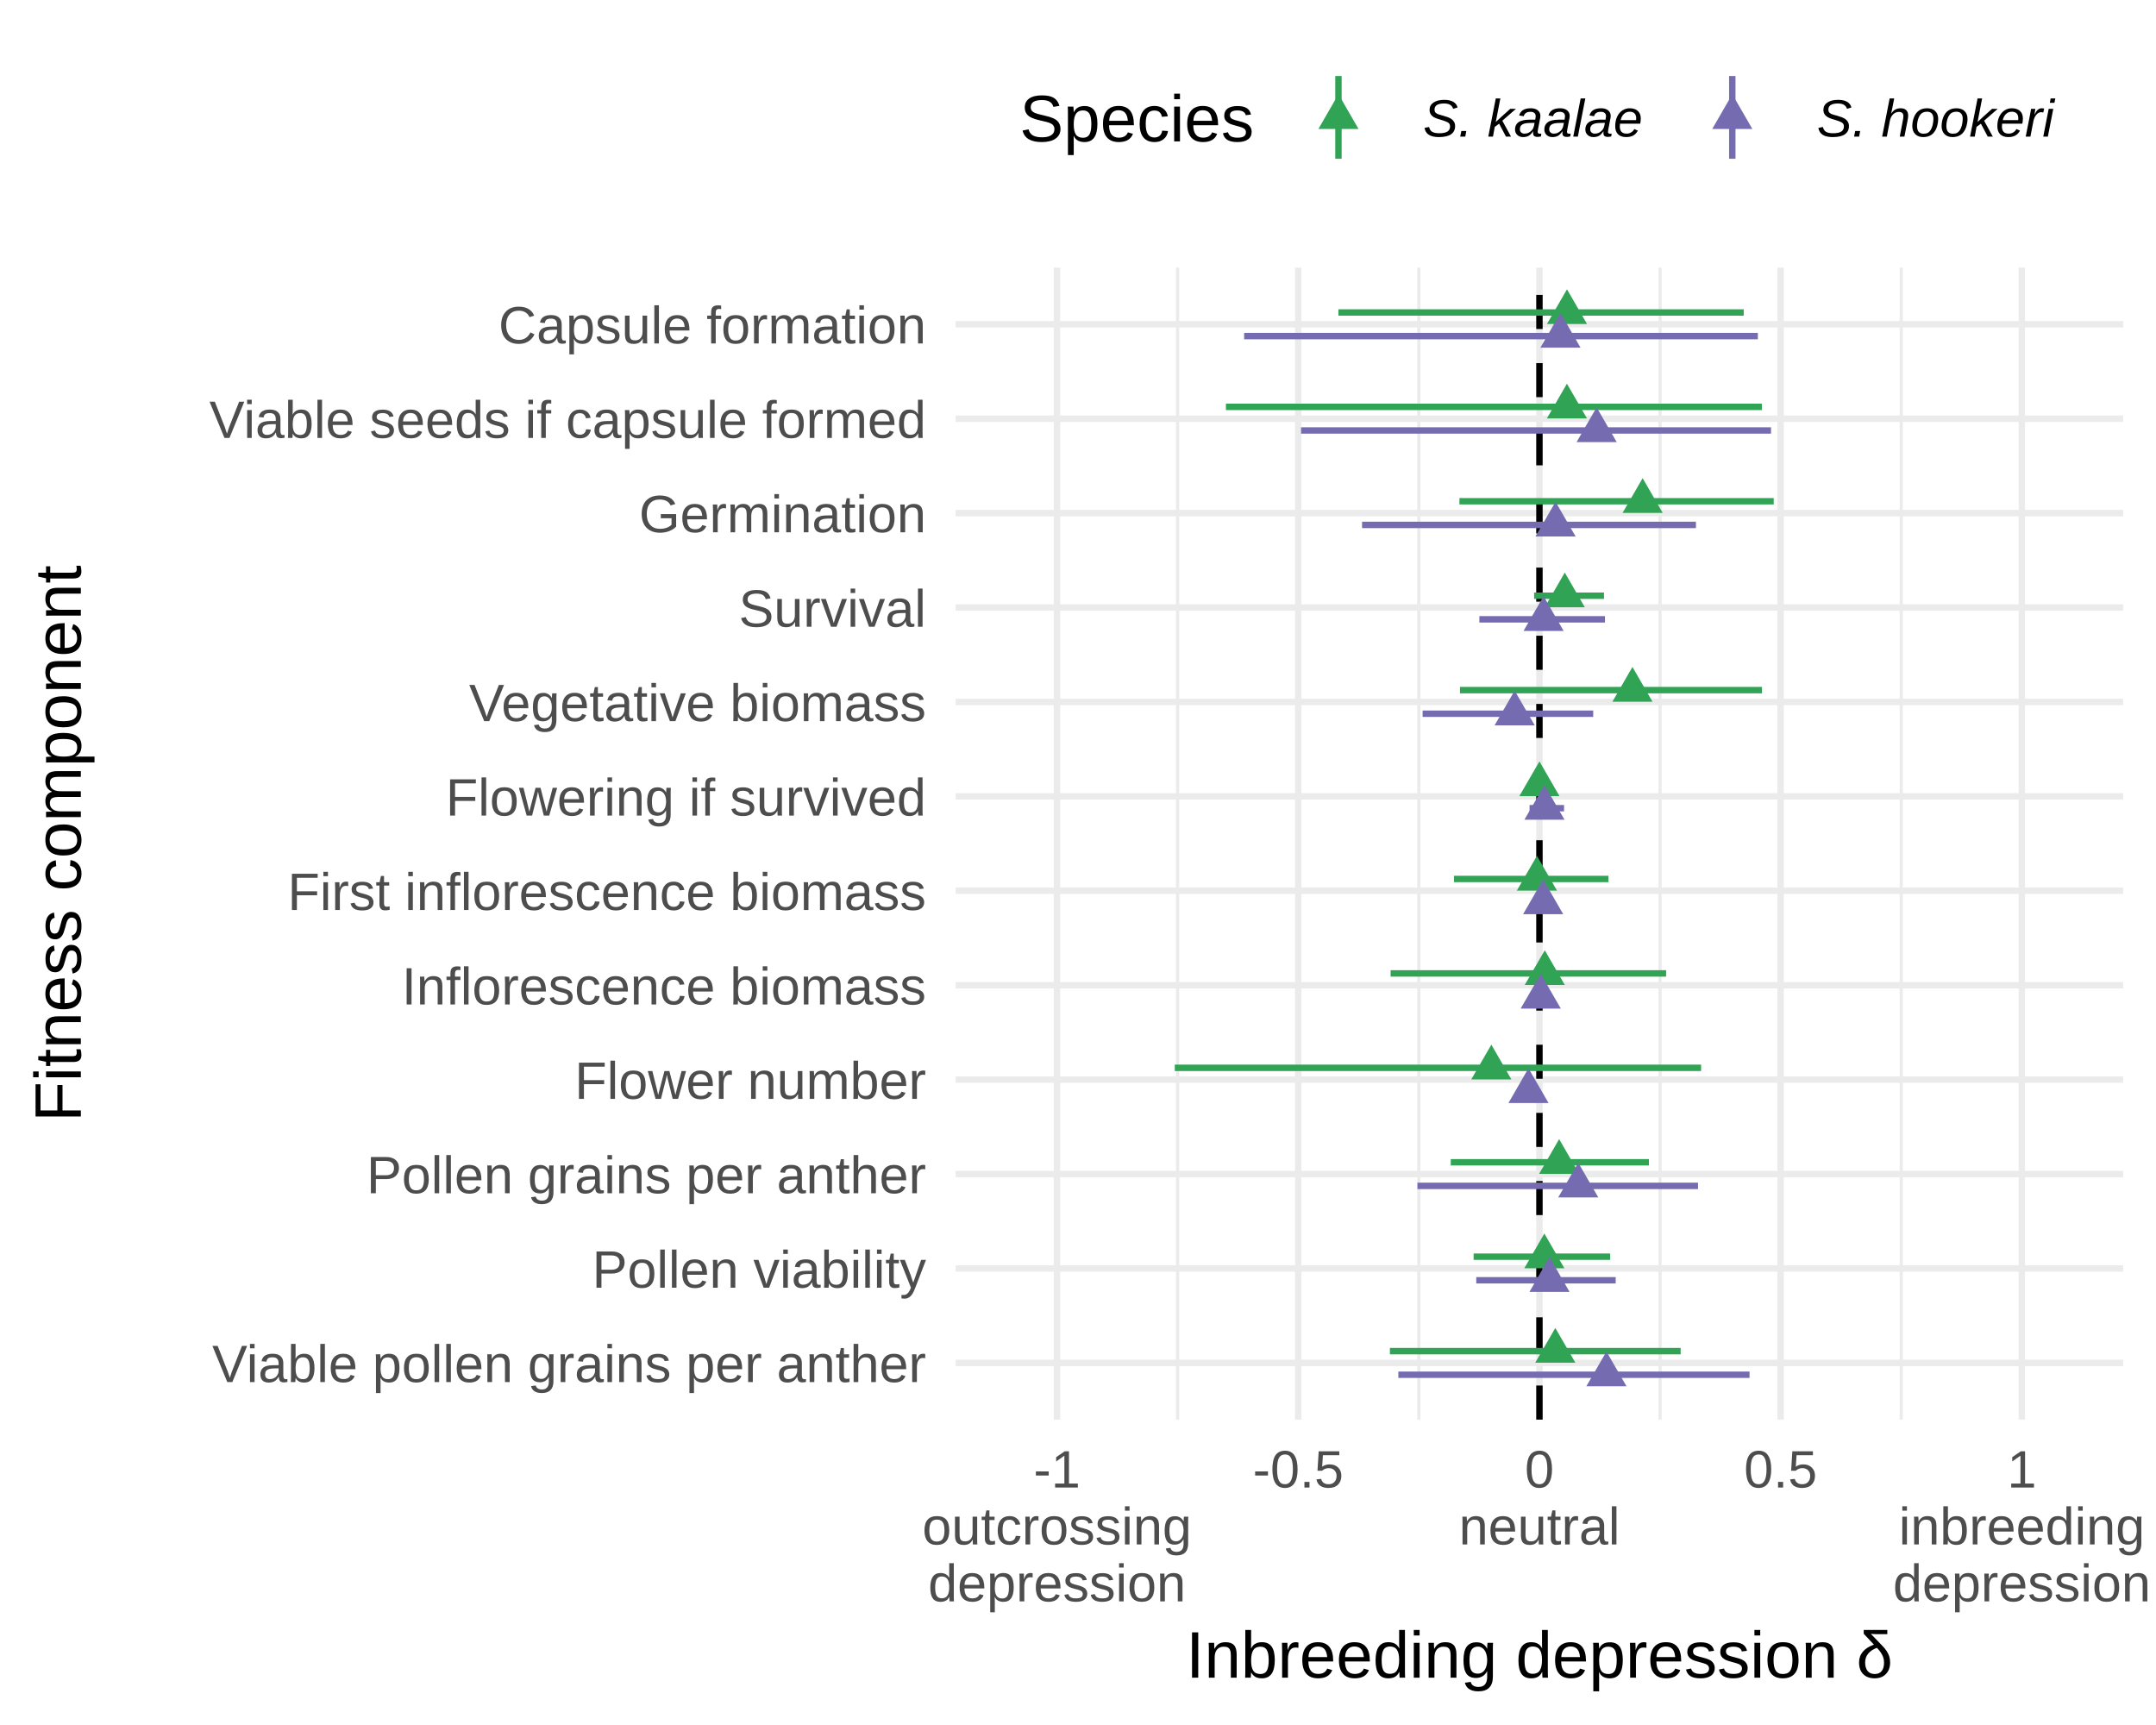
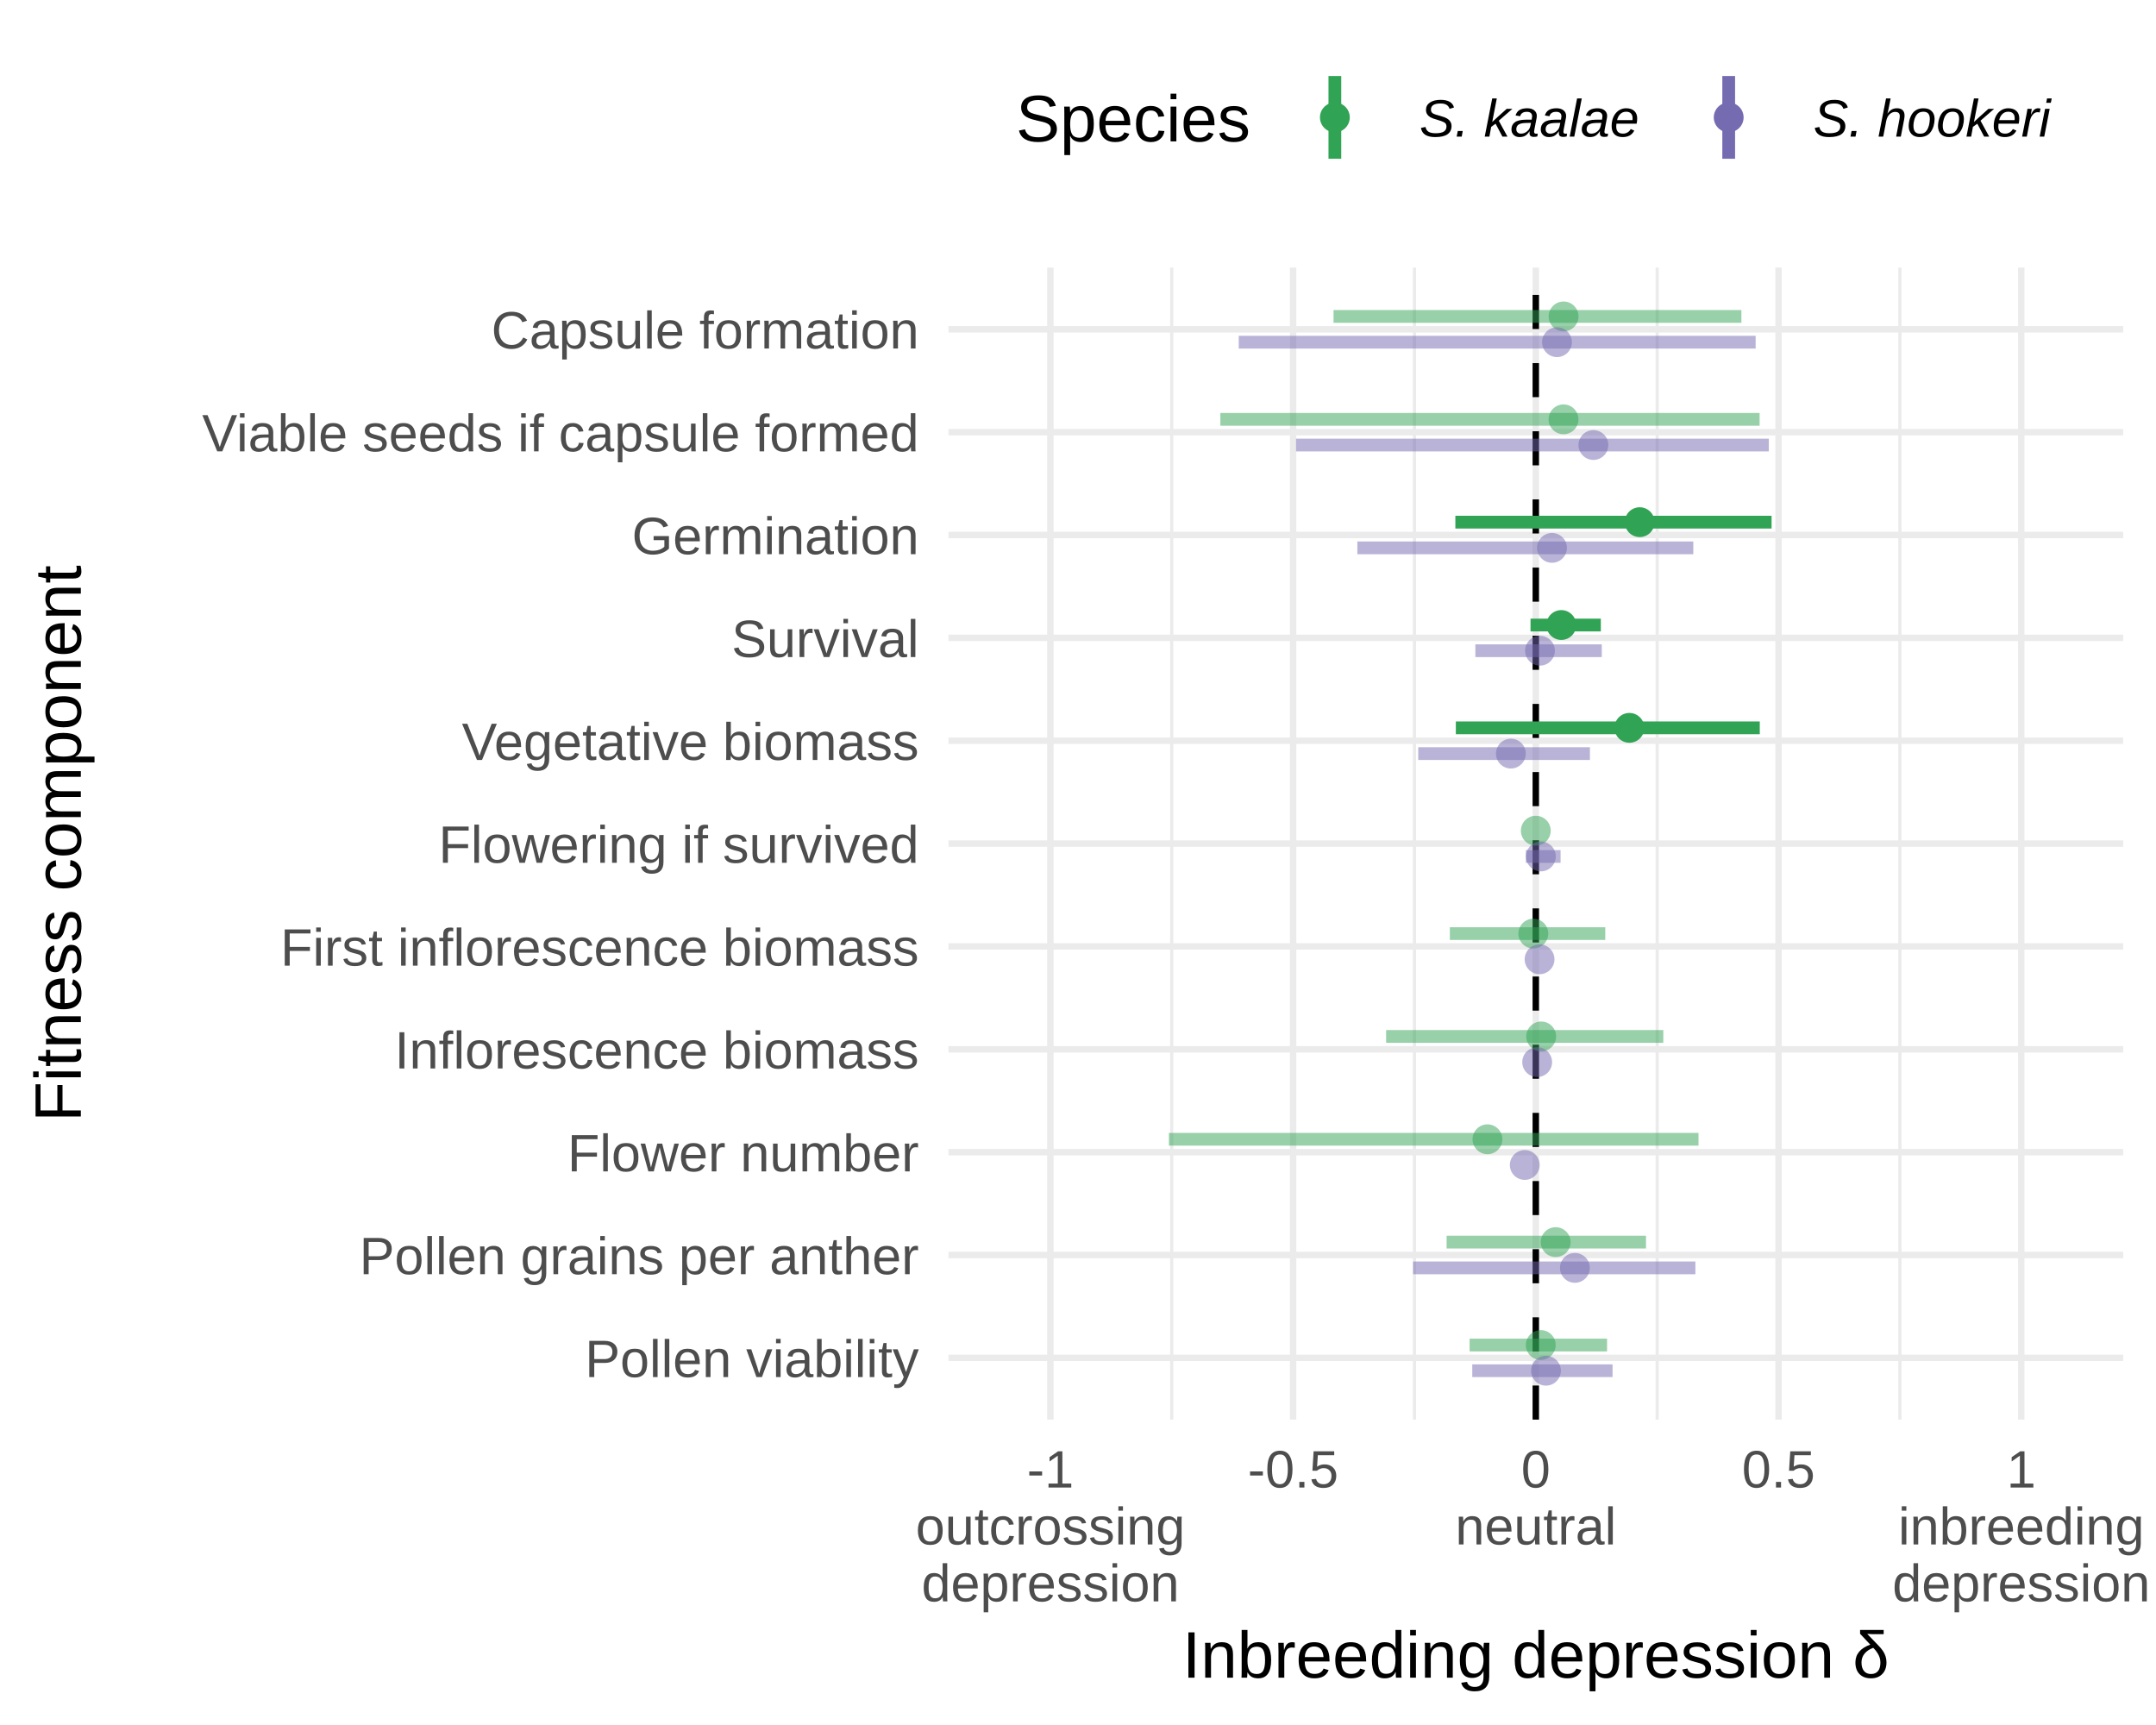
<svg xmlns="http://www.w3.org/2000/svg" class="svglite" width="360.00pt" height="288.00pt" viewBox="0 0 360.00 288.00">
  <defs>
    <style type="text/css">
    .svglite line, .svglite polyline, .svglite polygon, .svglite path, .svglite rect, .svglite circle {
      fill: none;
      stroke: #000000;
      stroke-linecap: round;
      stroke-linejoin: round;
      stroke-miterlimit: 10.00;
    }
  </style>
  </defs>
  <rect width="100%" height="100%" style="stroke: none; fill: #FFFFFF;" />
  <defs>
    <clipPath id="cpMC4wMHwzNjAuMDB8MC4wMHwyODguMDA=">
      <rect x="0.00" y="0.00" width="360.00" height="288.00" />
    </clipPath>
  </defs>
  <g clip-path="url(#cpMC4wMHwzNjAuMDB8MC4wMHwyODguMDA=)">
</g>
  <defs>
-     <clipPath id="cpMTU5LjU3fDM1NC41Mnw0NC42OHwyMzcuMDE=">
-       <rect x="159.57" y="44.68" width="194.95" height="192.33" />
+     <clipPath id="cpMTU4LjM3fDM1NC41Mnw0NC42OHwyMzcuMDE=">
+       <rect x="158.37" y="44.68" width="196.15" height="192.33" />
    </clipPath>
  </defs>
-   <g clip-path="url(#cpMTU5LjU3fDM1NC41Mnw0NC42OHwyMzcuMDE=)">
-     <polyline points="196.63,237.01 196.63,44.68 " style="stroke-width: 0.53; stroke: #EBEBEB; stroke-linecap: butt;" />
-     <polyline points="236.91,237.01 236.91,44.68 " style="stroke-width: 0.53; stroke: #EBEBEB; stroke-linecap: butt;" />
-     <polyline points="277.19,237.01 277.19,44.68 " style="stroke-width: 0.53; stroke: #EBEBEB; stroke-linecap: butt;" />
-     <polyline points="317.46,237.01 317.46,44.68 " style="stroke-width: 0.53; stroke: #EBEBEB; stroke-linecap: butt;" />
-     <polyline points="159.57,227.55 354.52,227.55 " style="stroke-width: 1.07; stroke: #EBEBEB; stroke-linecap: butt;" />
-     <polyline points="159.57,211.78 354.52,211.78 " style="stroke-width: 1.07; stroke: #EBEBEB; stroke-linecap: butt;" />
-     <polyline points="159.57,196.02 354.52,196.02 " style="stroke-width: 1.07; stroke: #EBEBEB; stroke-linecap: butt;" />
-     <polyline points="159.57,180.25 354.52,180.25 " style="stroke-width: 1.07; stroke: #EBEBEB; stroke-linecap: butt;" />
-     <polyline points="159.57,164.49 354.52,164.49 " style="stroke-width: 1.07; stroke: #EBEBEB; stroke-linecap: butt;" />
-     <polyline points="159.57,148.72 354.52,148.72 " style="stroke-width: 1.07; stroke: #EBEBEB; stroke-linecap: butt;" />
-     <polyline points="159.57,132.96 354.52,132.96 " style="stroke-width: 1.07; stroke: #EBEBEB; stroke-linecap: butt;" />
-     <polyline points="159.57,117.19 354.52,117.19 " style="stroke-width: 1.07; stroke: #EBEBEB; stroke-linecap: butt;" />
-     <polyline points="159.57,101.43 354.52,101.43 " style="stroke-width: 1.07; stroke: #EBEBEB; stroke-linecap: butt;" />
-     <polyline points="159.57,85.67 354.52,85.67 " style="stroke-width: 1.07; stroke: #EBEBEB; stroke-linecap: butt;" />
-     <polyline points="159.57,69.90 354.52,69.90 " style="stroke-width: 1.07; stroke: #EBEBEB; stroke-linecap: butt;" />
-     <polyline points="159.57,54.14 354.52,54.14 " style="stroke-width: 1.07; stroke: #EBEBEB; stroke-linecap: butt;" />
-     <polyline points="176.49,237.01 176.49,44.68 " style="stroke-width: 1.07; stroke: #EBEBEB; stroke-linecap: butt;" />
-     <polyline points="216.77,237.01 216.77,44.68 " style="stroke-width: 1.07; stroke: #EBEBEB; stroke-linecap: butt;" />
-     <polyline points="257.05,237.01 257.05,44.68 " style="stroke-width: 1.07; stroke: #EBEBEB; stroke-linecap: butt;" />
-     <polyline points="297.32,237.01 297.32,44.68 " style="stroke-width: 1.07; stroke: #EBEBEB; stroke-linecap: butt;" />
-     <polyline points="337.60,237.01 337.60,44.68 " style="stroke-width: 1.07; stroke: #EBEBEB; stroke-linecap: butt;" />
-     <line x1="257.05" y1="237.01" x2="257.05" y2="44.68" style="stroke-width: 1.07; stroke-dasharray: 5.69,5.69; stroke-linecap: butt;" />
-     <line x1="223.48" y1="52.17" x2="291.16" y2="52.17" style="stroke-width: 1.07; stroke: #31A354; stroke-linecap: butt;" />
-     <line x1="207.74" y1="56.11" x2="293.52" y2="56.11" style="stroke-width: 1.07; stroke: #756BB1; stroke-linecap: butt;" />
-     <line x1="204.70" y1="67.93" x2="294.19" y2="67.93" style="stroke-width: 1.07; stroke: #31A354; stroke-linecap: butt;" />
-     <line x1="217.25" y1="71.87" x2="295.72" y2="71.87" style="stroke-width: 1.07; stroke: #756BB1; stroke-linecap: butt;" />
-     <line x1="243.69" y1="83.69" x2="296.17" y2="83.69" style="stroke-width: 1.07; stroke: #31A354; stroke-linecap: butt;" />
-     <line x1="227.43" y1="87.64" x2="283.18" y2="87.64" style="stroke-width: 1.07; stroke: #756BB1; stroke-linecap: butt;" />
-     <line x1="256.16" y1="99.46" x2="267.83" y2="99.46" style="stroke-width: 1.07; stroke: #31A354; stroke-linecap: butt;" />
-     <line x1="247.02" y1="103.40" x2="267.99" y2="103.40" style="stroke-width: 1.07; stroke: #756BB1; stroke-linecap: butt;" />
-     <line x1="243.78" y1="115.22" x2="294.21" y2="115.22" style="stroke-width: 1.07; stroke: #31A354; stroke-linecap: butt;" />
-     <line x1="237.54" y1="119.16" x2="266.03" y2="119.16" style="stroke-width: 1.07; stroke: #756BB1; stroke-linecap: butt;" />
-     <line x1="255.40" y1="134.93" x2="261.16" y2="134.93" style="stroke-width: 1.07; stroke: #756BB1; stroke-linecap: butt;" />
-     <line x1="242.78" y1="146.75" x2="268.57" y2="146.75" style="stroke-width: 1.07; stroke: #31A354; stroke-linecap: butt;" />
-     <line x1="232.20" y1="162.52" x2="278.20" y2="162.52" style="stroke-width: 1.07; stroke: #31A354; stroke-linecap: butt;" />
-     <line x1="196.16" y1="178.28" x2="284.04" y2="178.28" style="stroke-width: 1.07; stroke: #31A354; stroke-linecap: butt;" />
-     <line x1="242.24" y1="194.05" x2="275.33" y2="194.05" style="stroke-width: 1.07; stroke: #31A354; stroke-linecap: butt;" />
-     <line x1="236.68" y1="197.99" x2="283.53" y2="197.99" style="stroke-width: 1.07; stroke: #756BB1; stroke-linecap: butt;" />
-     <line x1="246.06" y1="209.81" x2="268.86" y2="209.81" style="stroke-width: 1.07; stroke: #31A354; stroke-linecap: butt;" />
-     <line x1="246.50" y1="213.75" x2="269.78" y2="213.75" style="stroke-width: 1.07; stroke: #756BB1; stroke-linecap: butt;" />
-     <line x1="232.08" y1="225.58" x2="280.63" y2="225.58" style="stroke-width: 1.07; stroke: #31A354; stroke-linecap: butt;" />
-     <line x1="233.49" y1="229.52" x2="292.13" y2="229.52" style="stroke-width: 1.07; stroke: #756BB1; stroke-linecap: butt;" />
-     <polygon points="261.65,48.30 265.00,54.10 258.30,54.10 " style="stroke-width: 0.71; stroke: none; fill: #31A354;" />
-     <polygon points="260.56,52.24 263.91,58.04 257.21,58.04 " style="stroke-width: 0.71; stroke: none; fill: #756BB1;" />
-     <polygon points="261.64,64.06 264.99,69.86 258.29,69.86 " style="stroke-width: 0.71; stroke: none; fill: #31A354;" />
-     <polygon points="266.60,68.00 269.95,73.81 263.25,73.81 " style="stroke-width: 0.71; stroke: none; fill: #756BB1;" />
-     <polygon points="274.28,79.83 277.63,85.63 270.93,85.63 " style="stroke-width: 0.71; stroke: none; fill: #31A354;" />
-     <polygon points="259.74,83.77 263.09,89.57 256.39,89.57 " style="stroke-width: 0.71; stroke: none; fill: #756BB1;" />
-     <polygon points="261.28,95.59 264.63,101.39 257.93,101.39 " style="stroke-width: 0.71; stroke: none; fill: #31A354;" />
-     <polygon points="257.74,99.53 261.09,105.34 254.39,105.34 " style="stroke-width: 0.71; stroke: none; fill: #756BB1;" />
-     <polygon points="272.58,111.35 275.93,117.16 269.23,117.16 " style="stroke-width: 0.71; stroke: none; fill: #31A354;" />
-     <polygon points="252.91,115.30 256.26,121.10 249.56,121.10 " style="stroke-width: 0.71; stroke: none; fill: #756BB1;" />
-     <polygon points="257.05,127.12 260.40,132.92 253.69,132.92 " style="stroke-width: 0.71; stroke: none; fill: #31A354;" />
-     <polygon points="257.89,131.06 261.24,136.86 254.54,136.86 " style="stroke-width: 0.71; stroke: none; fill: #756BB1;" />
-     <polygon points="256.63,142.88 259.98,148.69 253.28,148.69 " style="stroke-width: 0.71; stroke: none; fill: #31A354;" />
-     <polygon points="257.67,146.82 261.02,152.63 254.32,152.63 " style="stroke-width: 0.71; stroke: none; fill: #756BB1;" />
-     <polygon points="257.94,158.65 261.29,164.45 254.59,164.45 " style="stroke-width: 0.71; stroke: none; fill: #31A354;" />
-     <polygon points="257.27,162.59 260.62,168.39 253.91,168.39 " style="stroke-width: 0.71; stroke: none; fill: #756BB1;" />
-     <polygon points="249.02,174.41 252.37,180.22 245.66,180.22 " style="stroke-width: 0.71; stroke: none; fill: #31A354;" />
-     <polygon points="255.22,178.35 258.57,184.16 251.87,184.16 " style="stroke-width: 0.71; stroke: none; fill: #756BB1;" />
-     <polygon points="260.34,190.18 263.69,195.98 256.99,195.98 " style="stroke-width: 0.71; stroke: none; fill: #31A354;" />
-     <polygon points="263.53,194.12 266.88,199.92 260.18,199.92 " style="stroke-width: 0.71; stroke: none; fill: #756BB1;" />
-     <polygon points="257.87,205.94 261.22,211.75 254.52,211.75 " style="stroke-width: 0.71; stroke: none; fill: #31A354;" />
-     <polygon points="258.73,209.88 262.08,215.69 255.38,215.69 " style="stroke-width: 0.71; stroke: none; fill: #756BB1;" />
-     <polygon points="259.70,221.71 263.05,227.51 256.35,227.51 " style="stroke-width: 0.71; stroke: none; fill: #31A354;" />
-     <polygon points="268.24,225.65 271.59,231.45 264.88,231.45 " style="stroke-width: 0.71; stroke: none; fill: #756BB1;" />
+   <g clip-path="url(#cpMTU4LjM3fDM1NC41Mnw0NC42OHwyMzcuMDE=)">
+     <polyline points="195.65,237.01 195.65,44.68 " style="stroke-width: 0.53; stroke: #EBEBEB; stroke-linecap: butt;" />
+     <polyline points="236.18,237.01 236.18,44.68 " style="stroke-width: 0.53; stroke: #EBEBEB; stroke-linecap: butt;" />
+     <polyline points="276.71,237.01 276.71,44.68 " style="stroke-width: 0.53; stroke: #EBEBEB; stroke-linecap: butt;" />
+     <polyline points="317.24,237.01 317.24,44.68 " style="stroke-width: 0.53; stroke: #EBEBEB; stroke-linecap: butt;" />
+     <polyline points="158.37,226.70 354.52,226.70 " style="stroke-width: 1.07; stroke: #EBEBEB; stroke-linecap: butt;" />
+     <polyline points="158.37,209.53 354.52,209.53 " style="stroke-width: 1.07; stroke: #EBEBEB; stroke-linecap: butt;" />
+     <polyline points="158.37,192.36 354.52,192.36 " style="stroke-width: 1.07; stroke: #EBEBEB; stroke-linecap: butt;" />
+     <polyline points="158.37,175.19 354.52,175.19 " style="stroke-width: 1.07; stroke: #EBEBEB; stroke-linecap: butt;" />
+     <polyline points="158.37,158.01 354.52,158.01 " style="stroke-width: 1.07; stroke: #EBEBEB; stroke-linecap: butt;" />
+     <polyline points="158.37,140.84 354.52,140.84 " style="stroke-width: 1.07; stroke: #EBEBEB; stroke-linecap: butt;" />
+     <polyline points="158.37,123.67 354.52,123.67 " style="stroke-width: 1.07; stroke: #EBEBEB; stroke-linecap: butt;" />
+     <polyline points="158.37,106.50 354.52,106.50 " style="stroke-width: 1.07; stroke: #EBEBEB; stroke-linecap: butt;" />
+     <polyline points="158.37,89.32 354.52,89.32 " style="stroke-width: 1.07; stroke: #EBEBEB; stroke-linecap: butt;" />
+     <polyline points="158.37,72.15 354.52,72.15 " style="stroke-width: 1.07; stroke: #EBEBEB; stroke-linecap: butt;" />
+     <polyline points="158.37,54.98 354.52,54.98 " style="stroke-width: 1.07; stroke: #EBEBEB; stroke-linecap: butt;" />
+     <polyline points="175.39,237.01 175.39,44.68 " style="stroke-width: 1.07; stroke: #EBEBEB; stroke-linecap: butt;" />
+     <polyline points="215.92,237.01 215.92,44.68 " style="stroke-width: 1.07; stroke: #EBEBEB; stroke-linecap: butt;" />
+     <polyline points="256.44,237.01 256.44,44.68 " style="stroke-width: 1.07; stroke: #EBEBEB; stroke-linecap: butt;" />
+     <polyline points="296.97,237.01 296.97,44.68 " style="stroke-width: 1.07; stroke: #EBEBEB; stroke-linecap: butt;" />
+     <polyline points="337.50,237.01 337.50,44.68 " style="stroke-width: 1.07; stroke: #EBEBEB; stroke-linecap: butt;" />
+     <line x1="256.44" y1="237.01" x2="256.44" y2="44.68" style="stroke-width: 1.07; stroke-dasharray: 5.69,5.69; stroke-linecap: butt;" />
+     <line x1="222.67" y1="52.83" x2="290.77" y2="52.83" style="stroke-width: 2.13; stroke: #31A354; stroke-opacity: 0.50; stroke-linecap: butt;" />
+     <line x1="206.84" y1="57.13" x2="293.15" y2="57.13" style="stroke-width: 2.13; stroke: #756BB1; stroke-opacity: 0.50; stroke-linecap: butt;" />
+     <line x1="203.77" y1="70.01" x2="293.81" y2="70.01" style="stroke-width: 2.13; stroke: #31A354; stroke-opacity: 0.50; stroke-linecap: butt;" />
+     <line x1="216.41" y1="74.30" x2="295.35" y2="74.30" style="stroke-width: 2.13; stroke: #756BB1; stroke-opacity: 0.50; stroke-linecap: butt;" />
+     <line x1="243.01" y1="87.18" x2="295.81" y2="87.18" style="stroke-width: 2.13; stroke: #31A354; stroke-linecap: butt;" />
+     <line x1="226.65" y1="91.47" x2="282.74" y2="91.47" style="stroke-width: 2.13; stroke: #756BB1; stroke-opacity: 0.50; stroke-linecap: butt;" />
+     <line x1="255.56" y1="104.35" x2="267.30" y2="104.35" style="stroke-width: 2.13; stroke: #31A354; stroke-linecap: butt;" />
+     <line x1="246.35" y1="108.64" x2="267.46" y2="108.64" style="stroke-width: 2.13; stroke: #756BB1; stroke-opacity: 0.50; stroke-linecap: butt;" />
+     <line x1="243.09" y1="121.52" x2="293.84" y2="121.52" style="stroke-width: 2.13; stroke: #31A354; stroke-linecap: butt;" />
+     <line x1="236.81" y1="125.82" x2="265.48" y2="125.82" style="stroke-width: 2.13; stroke: #756BB1; stroke-opacity: 0.50; stroke-linecap: butt;" />
+     <line x1="254.79" y1="142.99" x2="260.58" y2="142.99" style="stroke-width: 2.13; stroke: #756BB1; stroke-opacity: 0.50; stroke-linecap: butt;" />
+     <line x1="242.09" y1="155.87" x2="268.04" y2="155.87" style="stroke-width: 2.13; stroke: #31A354; stroke-opacity: 0.50; stroke-linecap: butt;" />
+     <line x1="231.45" y1="173.04" x2="277.73" y2="173.04" style="stroke-width: 2.13; stroke: #31A354; stroke-opacity: 0.50; stroke-linecap: butt;" />
+     <line x1="195.18" y1="190.21" x2="283.61" y2="190.21" style="stroke-width: 2.13; stroke: #31A354; stroke-opacity: 0.50; stroke-linecap: butt;" />
+     <line x1="241.55" y1="207.38" x2="274.84" y2="207.38" style="stroke-width: 2.13; stroke: #31A354; stroke-opacity: 0.50; stroke-linecap: butt;" />
+     <line x1="235.95" y1="211.68" x2="283.09" y2="211.68" style="stroke-width: 2.13; stroke: #756BB1; stroke-opacity: 0.50; stroke-linecap: butt;" />
+     <line x1="245.39" y1="224.56" x2="268.34" y2="224.56" style="stroke-width: 2.13; stroke: #31A354; stroke-opacity: 0.50; stroke-linecap: butt;" />
+     <line x1="245.83" y1="228.85" x2="269.26" y2="228.85" style="stroke-width: 2.13; stroke: #756BB1; stroke-opacity: 0.50; stroke-linecap: butt;" />
+     <circle cx="261.08" cy="52.83" r="2.49" style="stroke-width: 0.71; stroke: none; fill: #31A354; fill-opacity: 0.50;" />
+     <circle cx="259.98" cy="57.13" r="2.49" style="stroke-width: 0.71; stroke: none; fill: #756BB1; fill-opacity: 0.50;" />
+     <circle cx="261.07" cy="70.01" r="2.49" style="stroke-width: 0.71; stroke: none; fill: #31A354; fill-opacity: 0.50;" />
+     <circle cx="266.06" cy="74.30" r="2.49" style="stroke-width: 0.71; stroke: none; fill: #756BB1; fill-opacity: 0.50;" />
+     <circle cx="273.79" cy="87.18" r="2.49" style="stroke-width: 0.71; stroke: none; fill: #31A354;" />
+     <circle cx="259.15" cy="91.47" r="2.49" style="stroke-width: 0.71; stroke: none; fill: #756BB1; fill-opacity: 0.50;" />
+     <circle cx="260.70" cy="104.35" r="2.49" style="stroke-width: 0.71; stroke: none; fill: #31A354;" />
+     <circle cx="257.14" cy="108.64" r="2.49" style="stroke-width: 0.71; stroke: none; fill: #756BB1; fill-opacity: 0.50;" />
+     <circle cx="272.07" cy="121.52" r="2.49" style="stroke-width: 0.71; stroke: none; fill: #31A354;" />
+     <circle cx="252.28" cy="125.82" r="2.49" style="stroke-width: 0.71; stroke: none; fill: #756BB1; fill-opacity: 0.50;" />
+     <circle cx="256.44" cy="138.69" r="2.49" style="stroke-width: 0.71; stroke: none; fill: #31A354; fill-opacity: 0.50;" />
+     <circle cx="257.29" cy="142.99" r="2.49" style="stroke-width: 0.71; stroke: none; fill: #756BB1; fill-opacity: 0.50;" />
+     <circle cx="256.03" cy="155.87" r="2.49" style="stroke-width: 0.71; stroke: none; fill: #31A354; fill-opacity: 0.50;" />
+     <circle cx="257.07" cy="160.16" r="2.49" style="stroke-width: 0.71; stroke: none; fill: #756BB1; fill-opacity: 0.50;" />
+     <circle cx="257.34" cy="173.04" r="2.49" style="stroke-width: 0.71; stroke: none; fill: #31A354; fill-opacity: 0.50;" />
+     <circle cx="256.67" cy="177.33" r="2.49" style="stroke-width: 0.71; stroke: none; fill: #756BB1; fill-opacity: 0.50;" />
+     <circle cx="248.37" cy="190.21" r="2.49" style="stroke-width: 0.71; stroke: none; fill: #31A354; fill-opacity: 0.50;" />
+     <circle cx="254.60" cy="194.50" r="2.49" style="stroke-width: 0.71; stroke: none; fill: #756BB1; fill-opacity: 0.50;" />
+     <circle cx="259.76" cy="207.38" r="2.49" style="stroke-width: 0.71; stroke: none; fill: #31A354; fill-opacity: 0.50;" />
+     <circle cx="262.97" cy="211.68" r="2.49" style="stroke-width: 0.71; stroke: none; fill: #756BB1; fill-opacity: 0.50;" />
+     <circle cx="257.27" cy="224.56" r="2.49" style="stroke-width: 0.71; stroke: none; fill: #31A354; fill-opacity: 0.50;" />
+     <circle cx="258.14" cy="228.85" r="2.49" style="stroke-width: 0.71; stroke: none; fill: #756BB1; fill-opacity: 0.50;" />
  </g>
  <g clip-path="url(#cpMC4wMHwzNjAuMDB8MC4wMHwyODguMDA=)">
-     <text x="154.64" y="230.75" text-anchor="end" style="font-size: 8.80px; fill: #4D4D4D; font-family: Arial;">Viable pollen grains per anther</text>
-     <text x="154.64" y="214.99" text-anchor="end" style="font-size: 8.80px; fill: #4D4D4D; font-family: Arial;">Pollen viability</text>
-     <text x="154.64" y="199.22" text-anchor="end" style="font-size: 8.80px; fill: #4D4D4D; font-family: Arial;">Pollen grains per anther</text>
-     <text x="154.64" y="183.46" text-anchor="end" style="font-size: 8.80px; fill: #4D4D4D; font-family: Arial;">Flower number</text>
-     <text x="154.64" y="167.70" text-anchor="end" style="font-size: 8.80px; fill: #4D4D4D; font-family: Arial;">Inflorescence biomass</text>
-     <text x="154.64" y="151.93" text-anchor="end" style="font-size: 8.80px; fill: #4D4D4D; font-family: Arial;">First inflorescence biomass</text>
-     <text x="154.64" y="136.17" text-anchor="end" style="font-size: 8.80px; fill: #4D4D4D; font-family: Arial;">Flowering if survived</text>
-     <text x="154.64" y="120.40" text-anchor="end" style="font-size: 8.80px; fill: #4D4D4D; font-family: Arial;">Vegetative biomass</text>
-     <text x="154.64" y="104.64" text-anchor="end" style="font-size: 8.80px; fill: #4D4D4D; font-family: Arial;">Survival</text>
-     <text x="154.64" y="88.87" text-anchor="end" style="font-size: 8.80px; fill: #4D4D4D; font-family: Arial;">Germination</text>
-     <text x="154.64" y="73.11" text-anchor="end" style="font-size: 8.80px; fill: #4D4D4D; font-family: Arial;">Viable seeds if capsule formed</text>
-     <text x="154.64" y="57.34" text-anchor="end" style="font-size: 8.80px; fill: #4D4D4D; font-family: Arial;">Capsule formation</text>
-     <text x="176.49" y="248.35" text-anchor="middle" style="font-size: 8.80px; fill: #4D4D4D; font-family: Arial;">-1</text>
-     <text x="176.49" y="257.86" text-anchor="middle" style="font-size: 8.80px; fill: #4D4D4D; font-family: Arial;">outcrossing</text>
-     <text x="176.49" y="267.36" text-anchor="middle" style="font-size: 8.80px; fill: #4D4D4D; font-family: Arial;">depression</text>
-     <text x="216.77" y="248.35" text-anchor="middle" style="font-size: 8.80px; fill: #4D4D4D; font-family: Arial;">-0.5</text>
-     <text x="257.05" y="248.35" text-anchor="middle" style="font-size: 8.80px; fill: #4D4D4D; font-family: Arial;">0</text>
-     <text x="257.05" y="257.86" text-anchor="middle" style="font-size: 8.80px; fill: #4D4D4D; font-family: Arial;">neutral</text>
-     <text x="297.32" y="248.35" text-anchor="middle" style="font-size: 8.80px; fill: #4D4D4D; font-family: Arial;">0.5</text>
-     <text x="337.60" y="248.35" text-anchor="middle" style="font-size: 8.80px; fill: #4D4D4D; font-family: Arial;">1</text>
-     <text x="337.60" y="257.86" text-anchor="middle" style="font-size: 8.80px; fill: #4D4D4D; font-family: Arial;">inbreeding</text>
-     <text x="337.60" y="267.36" text-anchor="middle" style="font-size: 8.80px; fill: #4D4D4D; font-family: Arial;">depression</text>
-     <text x="257.05" y="280.10" text-anchor="middle" style="font-size: 11.00px; font-family: Arial;">Inbreeding depression δ</text>
+     <text x="153.44" y="229.91" text-anchor="end" style="font-size: 8.80px; fill: #4D4D4D; font-family: Arial;">Pollen viability</text>
+     <text x="153.44" y="212.74" text-anchor="end" style="font-size: 8.80px; fill: #4D4D4D; font-family: Arial;">Pollen grains per anther</text>
+     <text x="153.44" y="195.57" text-anchor="end" style="font-size: 8.80px; fill: #4D4D4D; font-family: Arial;">Flower number</text>
+     <text x="153.44" y="178.39" text-anchor="end" style="font-size: 8.80px; fill: #4D4D4D; font-family: Arial;">Inflorescence biomass</text>
+     <text x="153.44" y="161.22" text-anchor="end" style="font-size: 8.80px; fill: #4D4D4D; font-family: Arial;">First inflorescence biomass</text>
+     <text x="153.44" y="144.05" text-anchor="end" style="font-size: 8.80px; fill: #4D4D4D; font-family: Arial;">Flowering if survived</text>
+     <text x="153.44" y="126.88" text-anchor="end" style="font-size: 8.80px; fill: #4D4D4D; font-family: Arial;">Vegetative biomass</text>
+     <text x="153.44" y="109.70" text-anchor="end" style="font-size: 8.80px; fill: #4D4D4D; font-family: Arial;">Survival</text>
+     <text x="153.44" y="92.53" text-anchor="end" style="font-size: 8.80px; fill: #4D4D4D; font-family: Arial;">Germination</text>
+     <text x="153.44" y="75.36" text-anchor="end" style="font-size: 8.80px; fill: #4D4D4D; font-family: Arial;">Viable seeds if capsule formed</text>
+     <text x="153.44" y="58.19" text-anchor="end" style="font-size: 8.80px; fill: #4D4D4D; font-family: Arial;">Capsule formation</text>
+     <text x="175.39" y="248.35" text-anchor="middle" style="font-size: 8.80px; fill: #4D4D4D; font-family: Arial;">-1</text>
+     <text x="175.39" y="257.86" text-anchor="middle" style="font-size: 8.80px; fill: #4D4D4D; font-family: Arial;">outcrossing</text>
+     <text x="175.39" y="267.36" text-anchor="middle" style="font-size: 8.80px; fill: #4D4D4D; font-family: Arial;">depression</text>
+     <text x="215.92" y="248.35" text-anchor="middle" style="font-size: 8.80px; fill: #4D4D4D; font-family: Arial;">-0.5</text>
+     <text x="256.44" y="248.35" text-anchor="middle" style="font-size: 8.80px; fill: #4D4D4D; font-family: Arial;">0</text>
+     <text x="256.44" y="257.86" text-anchor="middle" style="font-size: 8.80px; fill: #4D4D4D; font-family: Arial;">neutral</text>
+     <text x="296.97" y="248.35" text-anchor="middle" style="font-size: 8.80px; fill: #4D4D4D; font-family: Arial;">0.5</text>
+     <text x="337.50" y="248.35" text-anchor="middle" style="font-size: 8.80px; fill: #4D4D4D; font-family: Arial;">1</text>
+     <text x="337.50" y="257.86" text-anchor="middle" style="font-size: 8.80px; fill: #4D4D4D; font-family: Arial;">inbreeding</text>
+     <text x="337.50" y="267.36" text-anchor="middle" style="font-size: 8.80px; fill: #4D4D4D; font-family: Arial;">depression</text>
+     <text x="256.44" y="280.10" text-anchor="middle" style="font-size: 11.00px; font-family: Arial;">Inbreeding depression δ</text>
    <text transform="translate(13.50,140.84) rotate(-90)" text-anchor="middle" style="font-size: 11.00px; font-family: Arial;">Fitness component</text>
-     <text x="170.25" y="23.61" style="font-size: 11.00px; font-family: Arial;">Species</text>
-     <line x1="223.49" y1="26.51" x2="223.49" y2="12.69" style="stroke-width: 1.07; stroke: #31A354; stroke-linecap: butt;" />
-     <polygon points="223.49,15.73 226.84,21.53 220.14,21.53 " style="stroke-width: 0.71; stroke: none; fill: #31A354;" />
-     <line x1="289.25" y1="26.51" x2="289.25" y2="12.69" style="stroke-width: 1.07; stroke: #756BB1; stroke-linecap: butt;" />
-     <polygon points="289.25,15.73 292.60,21.53 285.90,21.53 " style="stroke-width: 0.71; stroke: none; fill: #756BB1;" />
-     <text x="237.61" y="22.81" style="font-size: 8.80px; font-style: italic; font-family: Arial;">S. kaalae</text>
-     <text x="303.37" y="22.81" style="font-size: 8.80px; font-style: italic; font-family: Arial;">S. hookeri</text>
+     <text x="169.65" y="23.61" style="font-size: 11.00px; font-family: Arial;">Species</text>
+     <line x1="222.89" y1="26.51" x2="222.89" y2="12.69" style="stroke-width: 2.13; stroke: #31A354; stroke-linecap: butt;" />
+     <circle cx="222.89" cy="19.60" r="2.49" style="stroke-width: 0.71; stroke: none; fill: #31A354;" />
+     <line x1="288.65" y1="26.51" x2="288.65" y2="12.69" style="stroke-width: 2.13; stroke: #756BB1; stroke-linecap: butt;" />
+     <circle cx="288.65" cy="19.60" r="2.49" style="stroke-width: 0.71; stroke: none; fill: #756BB1;" />
+     <text x="237.01" y="22.81" style="font-size: 8.80px; font-style: italic; font-family: Arial;">S. kaalae</text>
+     <text x="302.77" y="22.81" style="font-size: 8.80px; font-style: italic; font-family: Arial;">S. hookeri</text>
  </g>
</svg>
